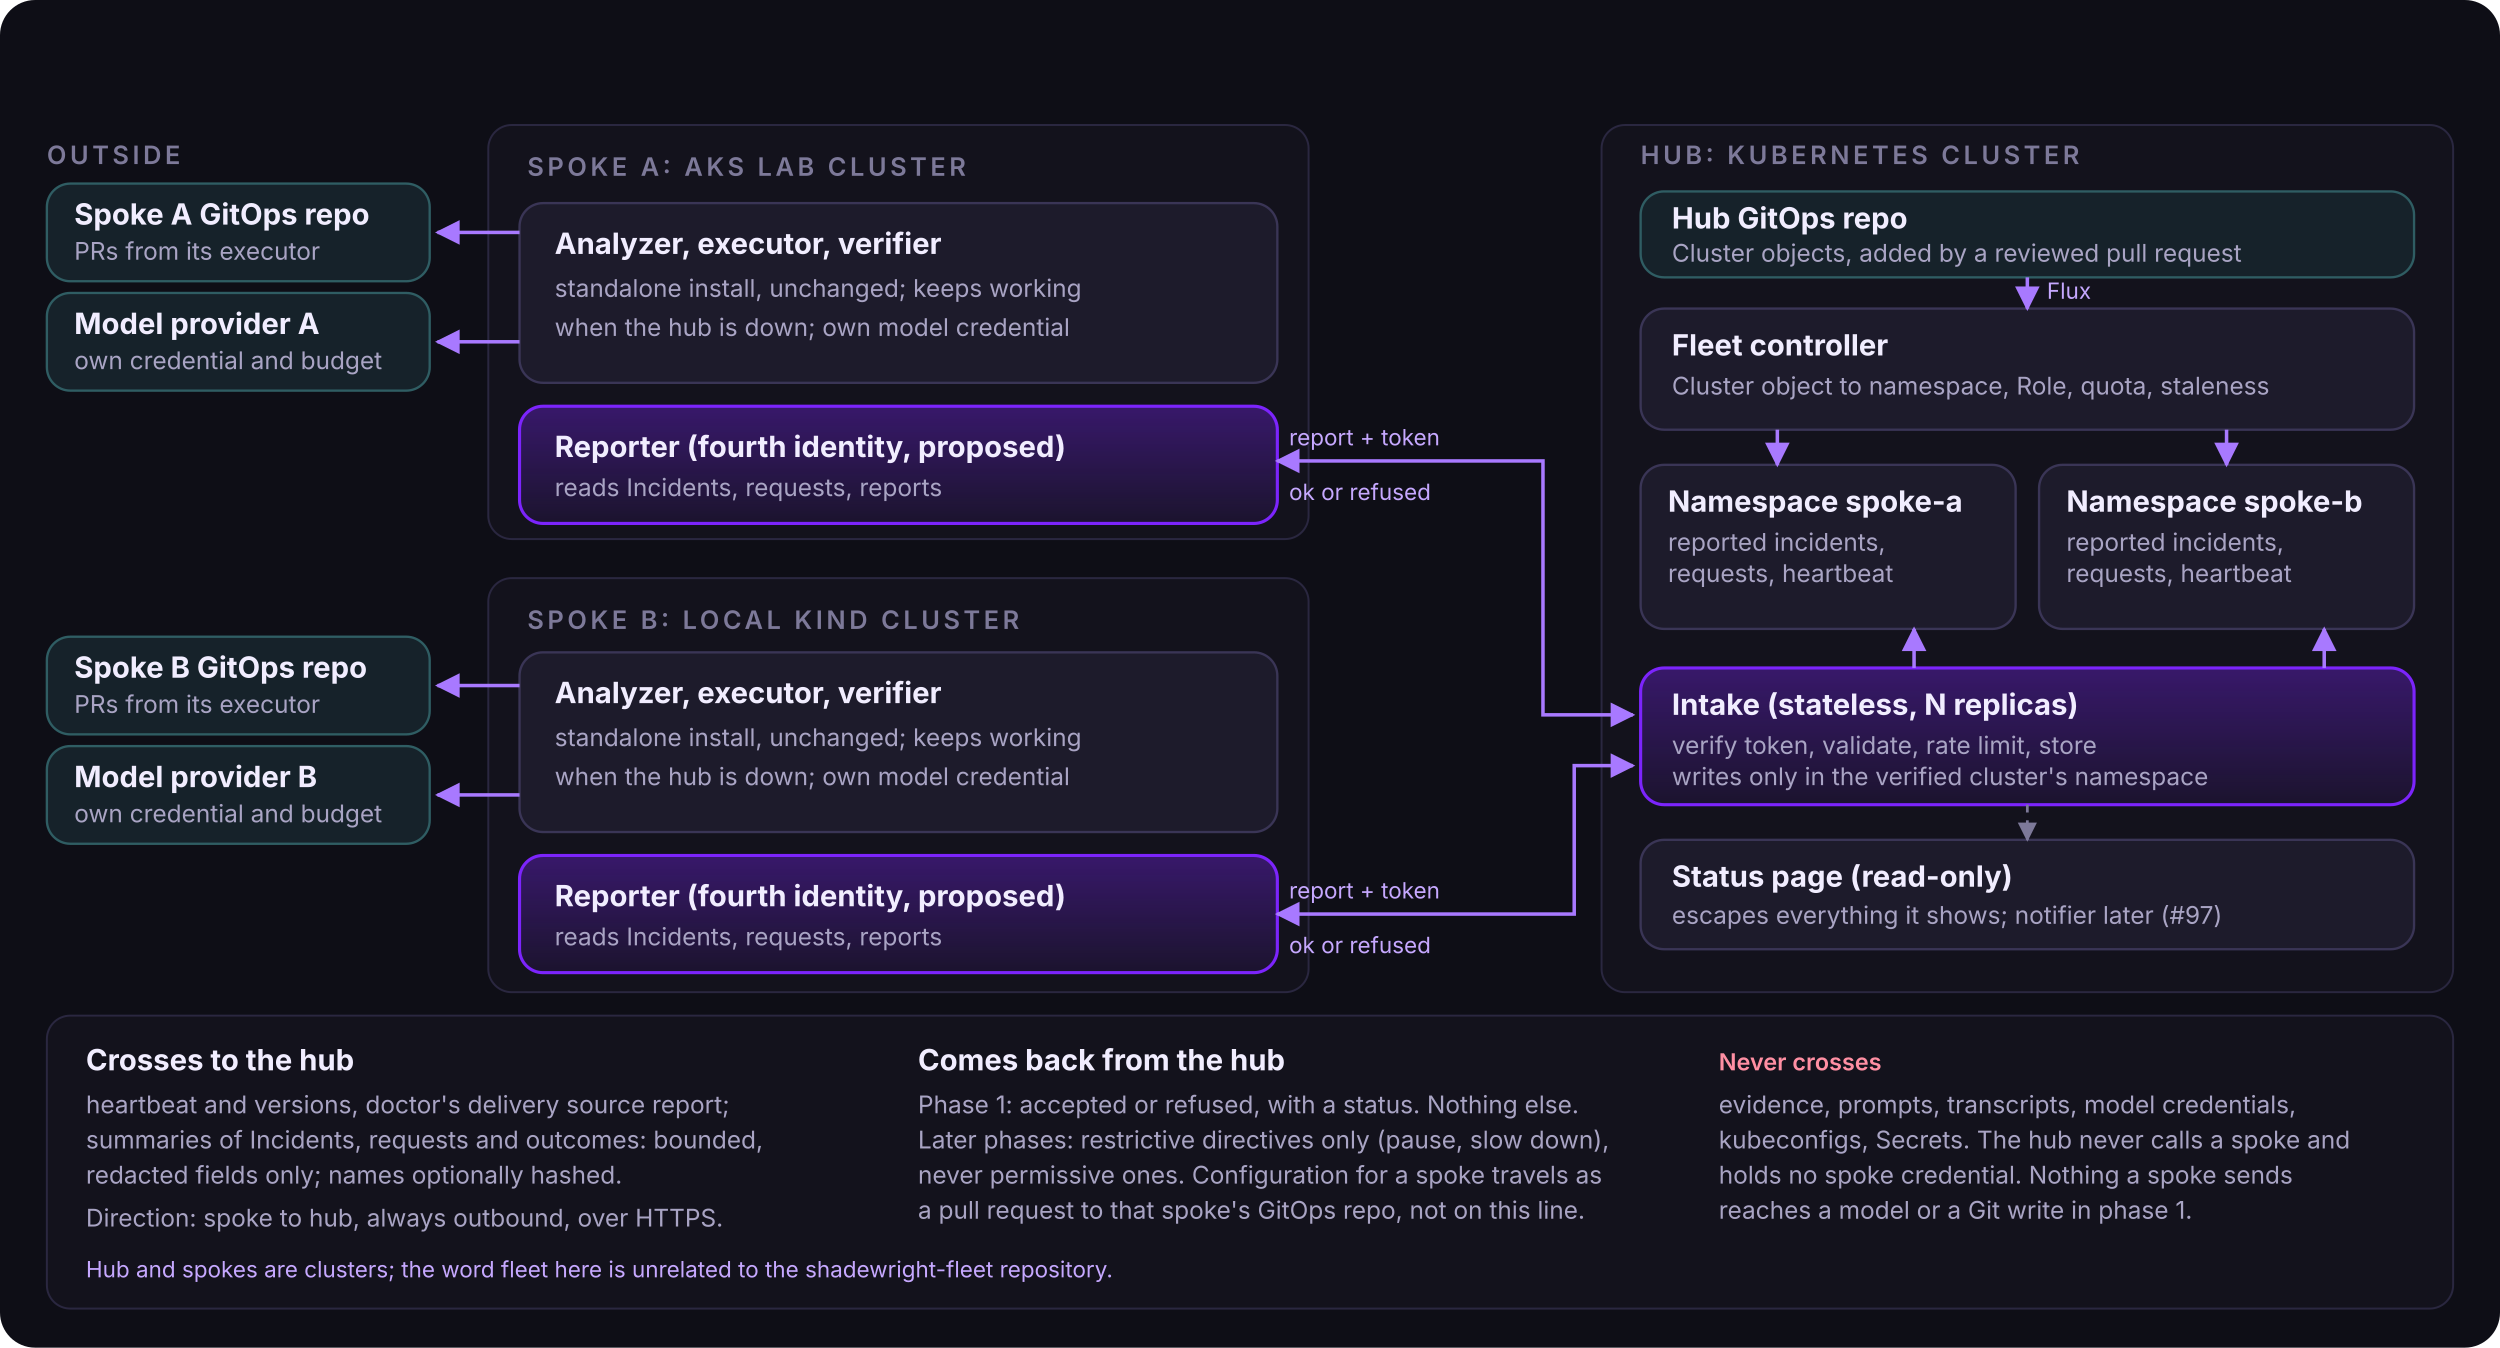
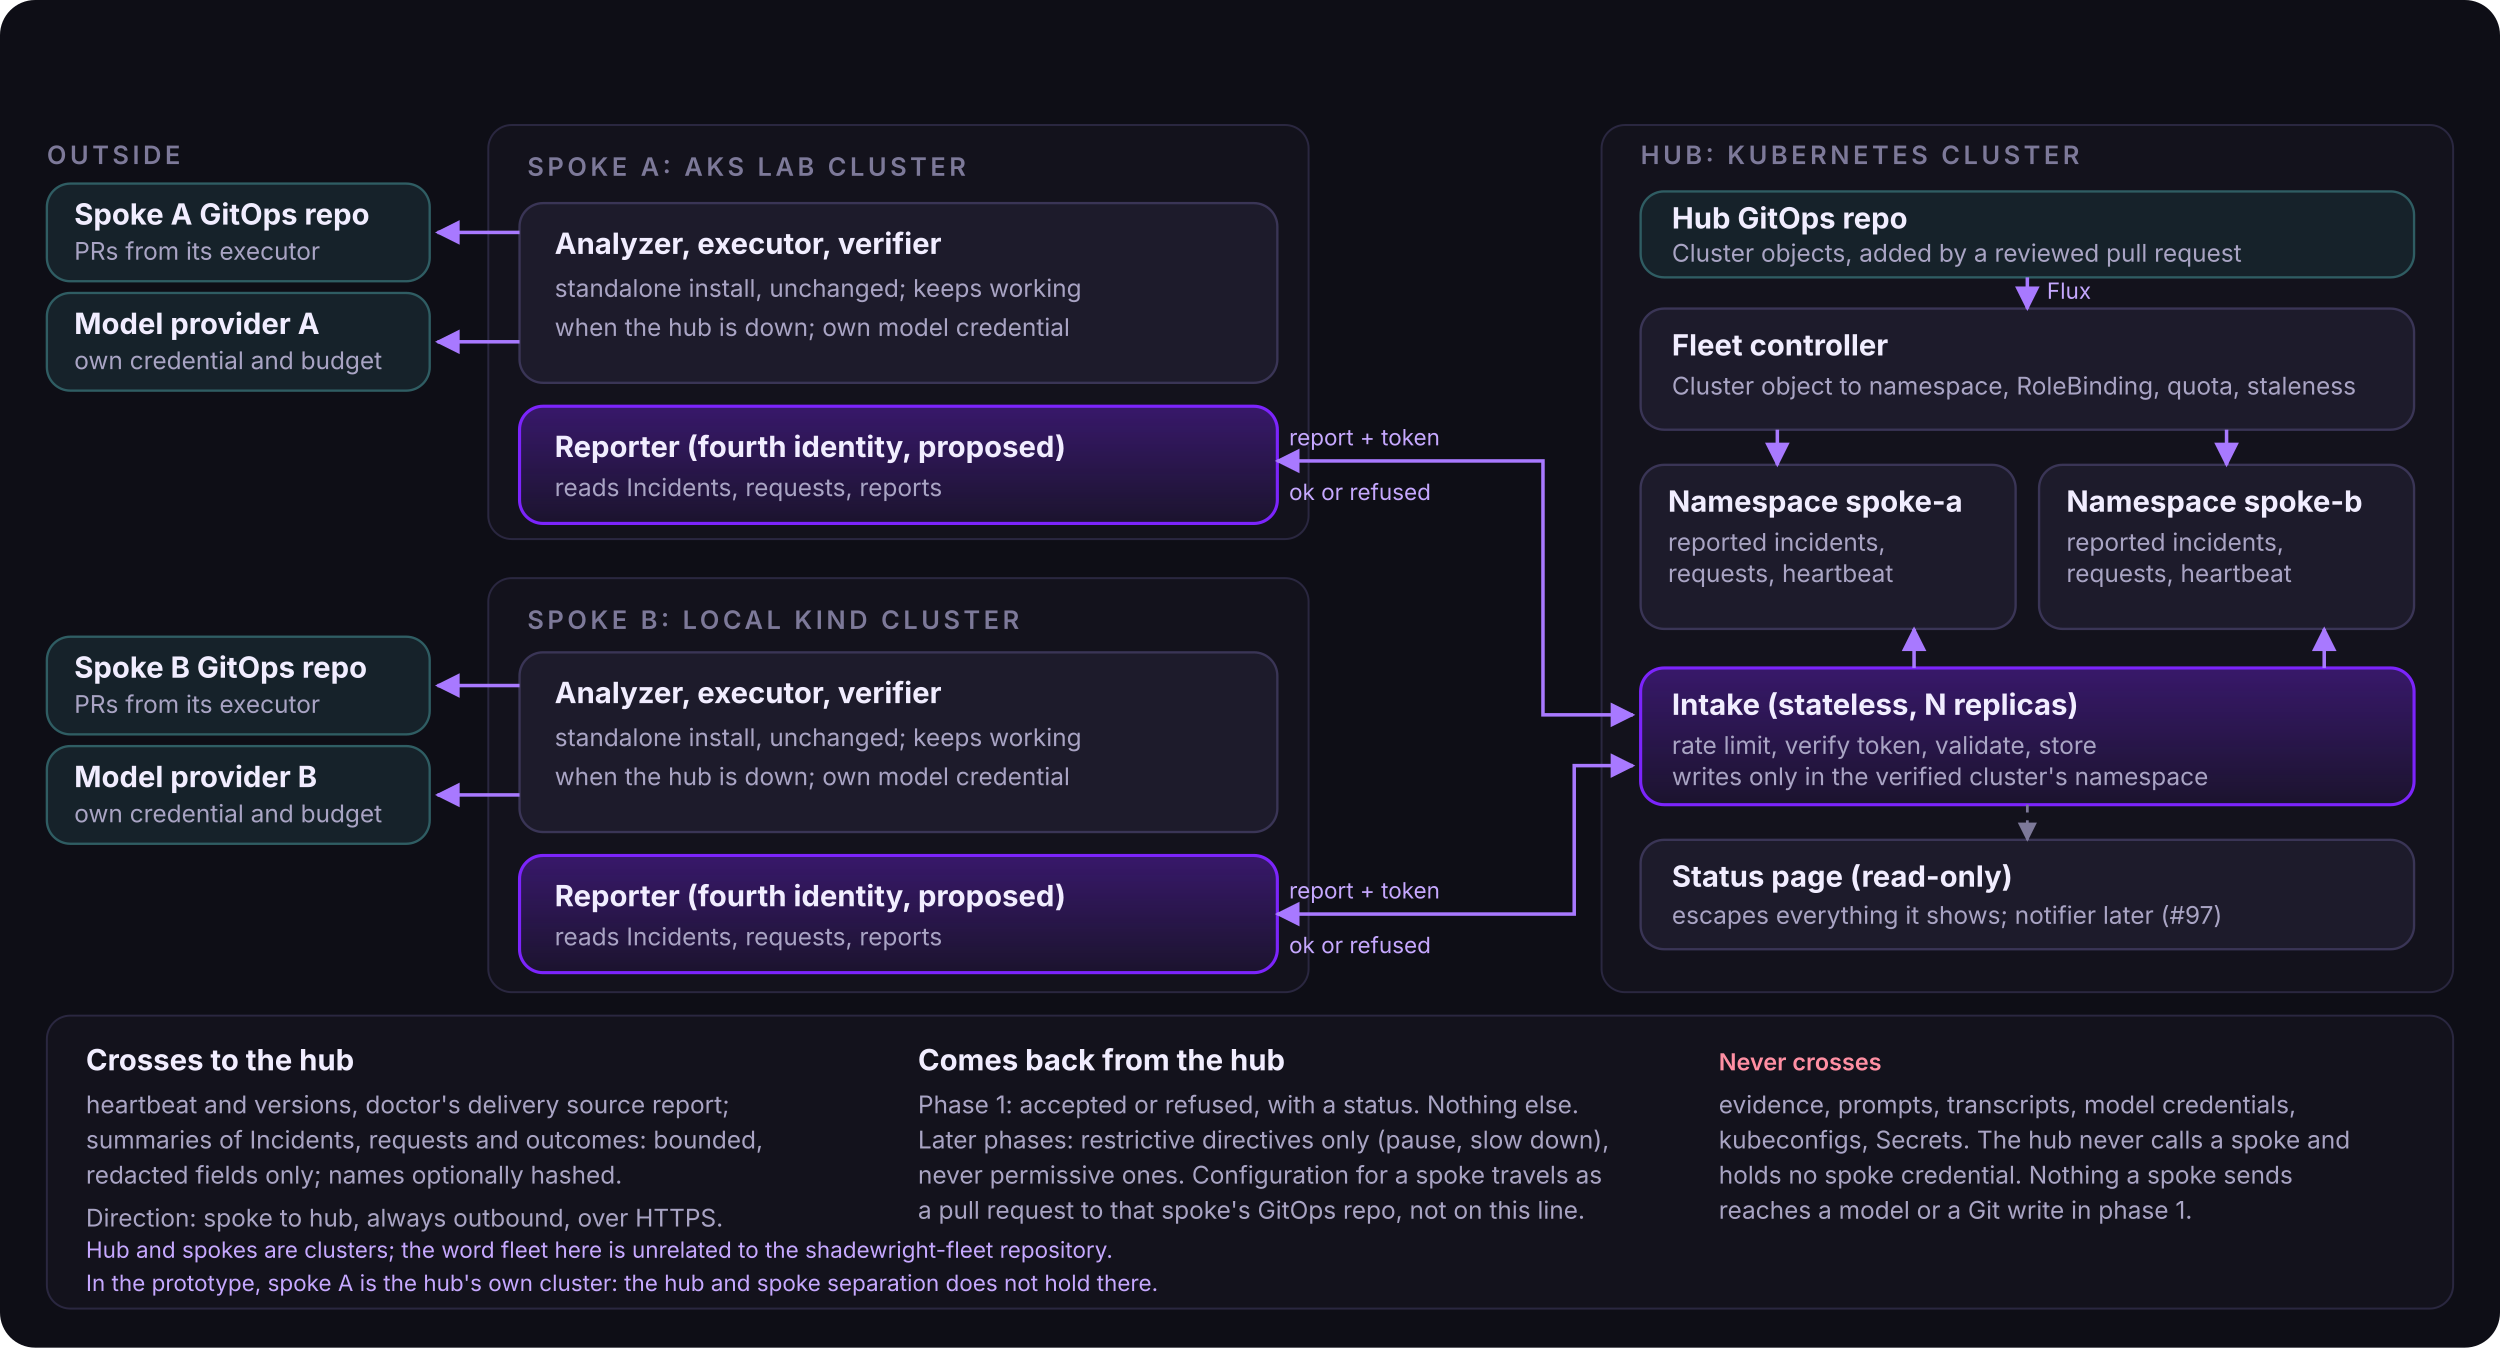
<svg xmlns="http://www.w3.org/2000/svg" viewBox="0 0 1280 690" role="img" aria-labelledby="t d" font-family="Inter, 'Segoe UI', system-ui, -apple-system, sans-serif">
  <defs>
    <marker id="a" viewBox="0 0 10 10" refX="9" refY="5" markerWidth="7" markerHeight="7" orient="auto-start-reverse">
      <path d="M0 0 10 5 0 10z" fill="#a879ff" />
    </marker>
    <marker id="m" viewBox="0 0 10 10" refX="9" refY="5" markerWidth="7" markerHeight="7" orient="auto-start-reverse">
      <path d="M0 0 10 5 0 10z" fill="#7d7999" />
    </marker>
    <linearGradient id="glow" x1="0" y1="0" x2="0" y2="1">
      <stop offset="0" stop-color="#7c24fc" stop-opacity=".35" />
      <stop offset="1" stop-color="#7c24fc" stop-opacity=".08" />
    </linearGradient>
    <style>
      .lane{fill:#13121c;stroke:#2a2740}
      .lanet{fill:#7d7999;font-size:13px;font-weight:600;letter-spacing:.14em}
      .box{fill:#1d1b2b;stroke:#3a3556;stroke-width:1.2}
      .key{fill:url(#glow);stroke:#7c24fc;stroke-width:1.6}
      .ext{fill:#16222a;stroke:#2f5d63;stroke-width:1.2}
      .bad{fill:#2a1720;stroke:#7a3348;stroke-width:1.2}
      .h{fill:#f1edff;font-size:15px;font-weight:650}
      .s{fill:#a9a4c4;font-size:12.5px}
      .f{stroke:#a879ff;stroke-width:1.8;fill:none}
      .r{stroke:#7d7999;stroke-width:1.4;fill:none;stroke-dasharray:4 4}
      .lbl{fill:#c6a8ff;font-size:11.5px}
      .no{fill:#ff8fa3;font-size:12px;font-weight:600}
    </style>
  </defs>
  <rect width="1280" height="690" rx="18" fill="#0e0e16" />
  <rect class="lane" x="250" y="64" width="420" height="212" rx="12" />
  <text class="lanet" x="270" y="90">SPOKE A: AKS LAB CLUSTER</text>
  <rect class="lane" x="250" y="296" width="420" height="212" rx="12" />
  <text class="lanet" x="270" y="322">SPOKE B: LOCAL KIND CLUSTER</text>
  <rect class="lane" x="820" y="64" width="436" height="444" rx="12" />
  <text class="lanet" x="840" y="84">HUB: KUBERNETES CLUSTER</text>
  <rect class="box" x="266" y="104" width="388" height="92" rx="12" />
  <text class="h" x="284" y="130">Analyzer, executor, verifier</text>
  <text class="s" x="284" y="152">standalone install, unchanged; keeps working</text>
  <text class="s" x="284" y="172">when the hub is down; own model credential</text>
  <rect class="key" x="266" y="208" width="388" height="60" rx="12" />
  <text class="h" x="284" y="234">Reporter (fourth identity, proposed)</text>
  <text class="s" x="284" y="254">reads Incidents, requests, reports</text>
  <rect class="box" x="266" y="334" width="388" height="92" rx="12" />
  <text class="h" x="284" y="360">Analyzer, executor, verifier</text>
  <text class="s" x="284" y="382">standalone install, unchanged; keeps working</text>
  <text class="s" x="284" y="402">when the hub is down; own model credential</text>
  <rect class="key" x="266" y="438" width="388" height="60" rx="12" />
  <text class="h" x="284" y="464">Reporter (fourth identity, proposed)</text>
  <text class="s" x="284" y="484">reads Incidents, requests, reports</text>
  <text class="lanet" x="24" y="84">OUTSIDE</text>
  <rect class="ext" x="24" y="94" width="196" height="50" rx="12" />
  <text class="h" x="38" y="115">Spoke A GitOps repo</text>
  <text class="s" x="38" y="133">PRs from its executor</text>
  <rect class="ext" x="24" y="150" width="196" height="50" rx="12" />
  <text class="h" x="38" y="171">Model provider A</text>
  <text class="s" x="38" y="189">own credential and budget</text>
  <rect class="ext" x="24" y="326" width="196" height="50" rx="12" />
  <text class="h" x="38" y="347">Spoke B GitOps repo</text>
  <text class="s" x="38" y="365">PRs from its executor</text>
  <rect class="ext" x="24" y="382" width="196" height="50" rx="12" />
  <text class="h" x="38" y="403">Model provider B</text>
  <text class="s" x="38" y="421">own credential and budget</text>
  <path class="f" d="M266 119H224" marker-end="url(#a)" />
  <path class="f" d="M266 175H224" marker-end="url(#a)" />
  <path class="f" d="M266 351H224" marker-end="url(#a)" />
  <path class="f" d="M266 407H224" marker-end="url(#a)" />
  <rect class="ext" x="840" y="98" width="396" height="44" rx="12" />
  <text class="h" x="856" y="117">Hub GitOps repo</text>
  <text class="s" x="856" y="134">Cluster objects, added by a reviewed pull request</text>
  <rect class="box" x="840" y="158" width="396" height="62" rx="12" />
  <text class="h" x="856" y="182">Fleet controller</text>
-   <text class="s" x="856" y="202">Cluster object to namespace, Role, quota, staleness</text>
+   <text class="s" x="856" y="202">Cluster object to namespace, RoleBinding, quota, staleness</text>
  <rect class="box" x="840" y="238" width="192" height="84" rx="12" />
  <text class="h" x="854" y="262">Namespace spoke-a</text>
  <text class="s" x="854" y="282">reported incidents,</text>
  <text class="s" x="854" y="298">requests, heartbeat</text>
  <rect class="box" x="1044" y="238" width="192" height="84" rx="12" />
  <text class="h" x="1058" y="262">Namespace spoke-b</text>
  <text class="s" x="1058" y="282">reported incidents,</text>
  <text class="s" x="1058" y="298">requests, heartbeat</text>
  <rect class="key" x="840" y="342" width="396" height="70" rx="12" />
  <text class="h" x="856" y="366">Intake (stateless, N replicas)</text>
-   <text class="s" x="856" y="386">verify token, validate, rate limit, store</text>
+   <text class="s" x="856" y="386">rate limit, verify token, validate, store</text>
  <text class="s" x="856" y="402">writes only in the verified cluster's namespace</text>
  <rect class="box" x="840" y="430" width="396" height="56" rx="12" />
  <text class="h" x="856" y="454">Status page (read-only)</text>
  <text class="s" x="856" y="473">escapes everything it shows; notifier later (#97)</text>
  <path class="f" d="M1038 142V158" marker-end="url(#a)" />
  <text class="lbl" x="1048" y="153">Flux</text>
  <path class="f" d="M910 220V238" marker-end="url(#a)" />
  <path class="f" d="M1140 220V238" marker-end="url(#a)" />
  <path class="f" d="M980 342V322" marker-end="url(#a)" />
  <path class="f" d="M1190 342V322" marker-end="url(#a)" />
  <path class="r" d="M1038 412V430" marker-end="url(#m)" />
  <path class="f" d="M654 236H790V366H836" marker-start="url(#a)" marker-end="url(#a)" />
  <path class="f" d="M654 468H806V392H836" marker-start="url(#a)" marker-end="url(#a)" />
  <text class="lbl" x="660" y="228">report + token</text>
  <text class="lbl" x="660" y="256">ok or refused</text>
  <text class="lbl" x="660" y="460">report + token</text>
  <text class="lbl" x="660" y="488">ok or refused</text>
  <rect class="lane" x="24" y="520" width="1232" height="150" rx="12" />
  <text class="h" x="44" y="548">Crosses to the hub</text>
  <text class="s" x="44" y="570">heartbeat and versions, doctor's delivery source report;</text>
  <text class="s" x="44" y="588">summaries of Incidents, requests and outcomes: bounded,</text>
  <text class="s" x="44" y="606">redacted fields only; names optionally hashed.</text>
  <text class="s" x="44" y="628">Direction: spoke to hub, always outbound, over HTTPS.</text>
  <text class="h" x="470" y="548">Comes back from the hub</text>
  <text class="s" x="470" y="570">Phase 1: accepted or refused, with a status. Nothing else.</text>
  <text class="s" x="470" y="588">Later phases: restrictive directives only (pause, slow down),</text>
  <text class="s" x="470" y="606">never permissive ones. Configuration for a spoke travels as</text>
  <text class="s" x="470" y="624">a pull request to that spoke's GitOps repo, not on this line.</text>
  <text class="no" x="880" y="548">Never crosses</text>
  <text class="s" x="880" y="570">evidence, prompts, transcripts, model credentials,</text>
  <text class="s" x="880" y="588">kubeconfigs, Secrets. The hub never calls a spoke and</text>
  <text class="s" x="880" y="606">holds no spoke credential. Nothing a spoke sends</text>
  <text class="s" x="880" y="624">reaches a model or a Git write in phase 1.</text>
-   <text class="lbl" x="44" y="654">Hub and spokes are clusters; the word fleet here is unrelated to the shadewright-fleet repository.</text>
+   <text class="lbl" x="44" y="644">Hub and spokes are clusters; the word fleet here is unrelated to the shadewright-fleet repository.</text>
+   <text class="lbl" x="44" y="661">In the prototype, spoke A is the hub's own cluster: the hub and spoke separation does not hold there.</text>
</svg>
